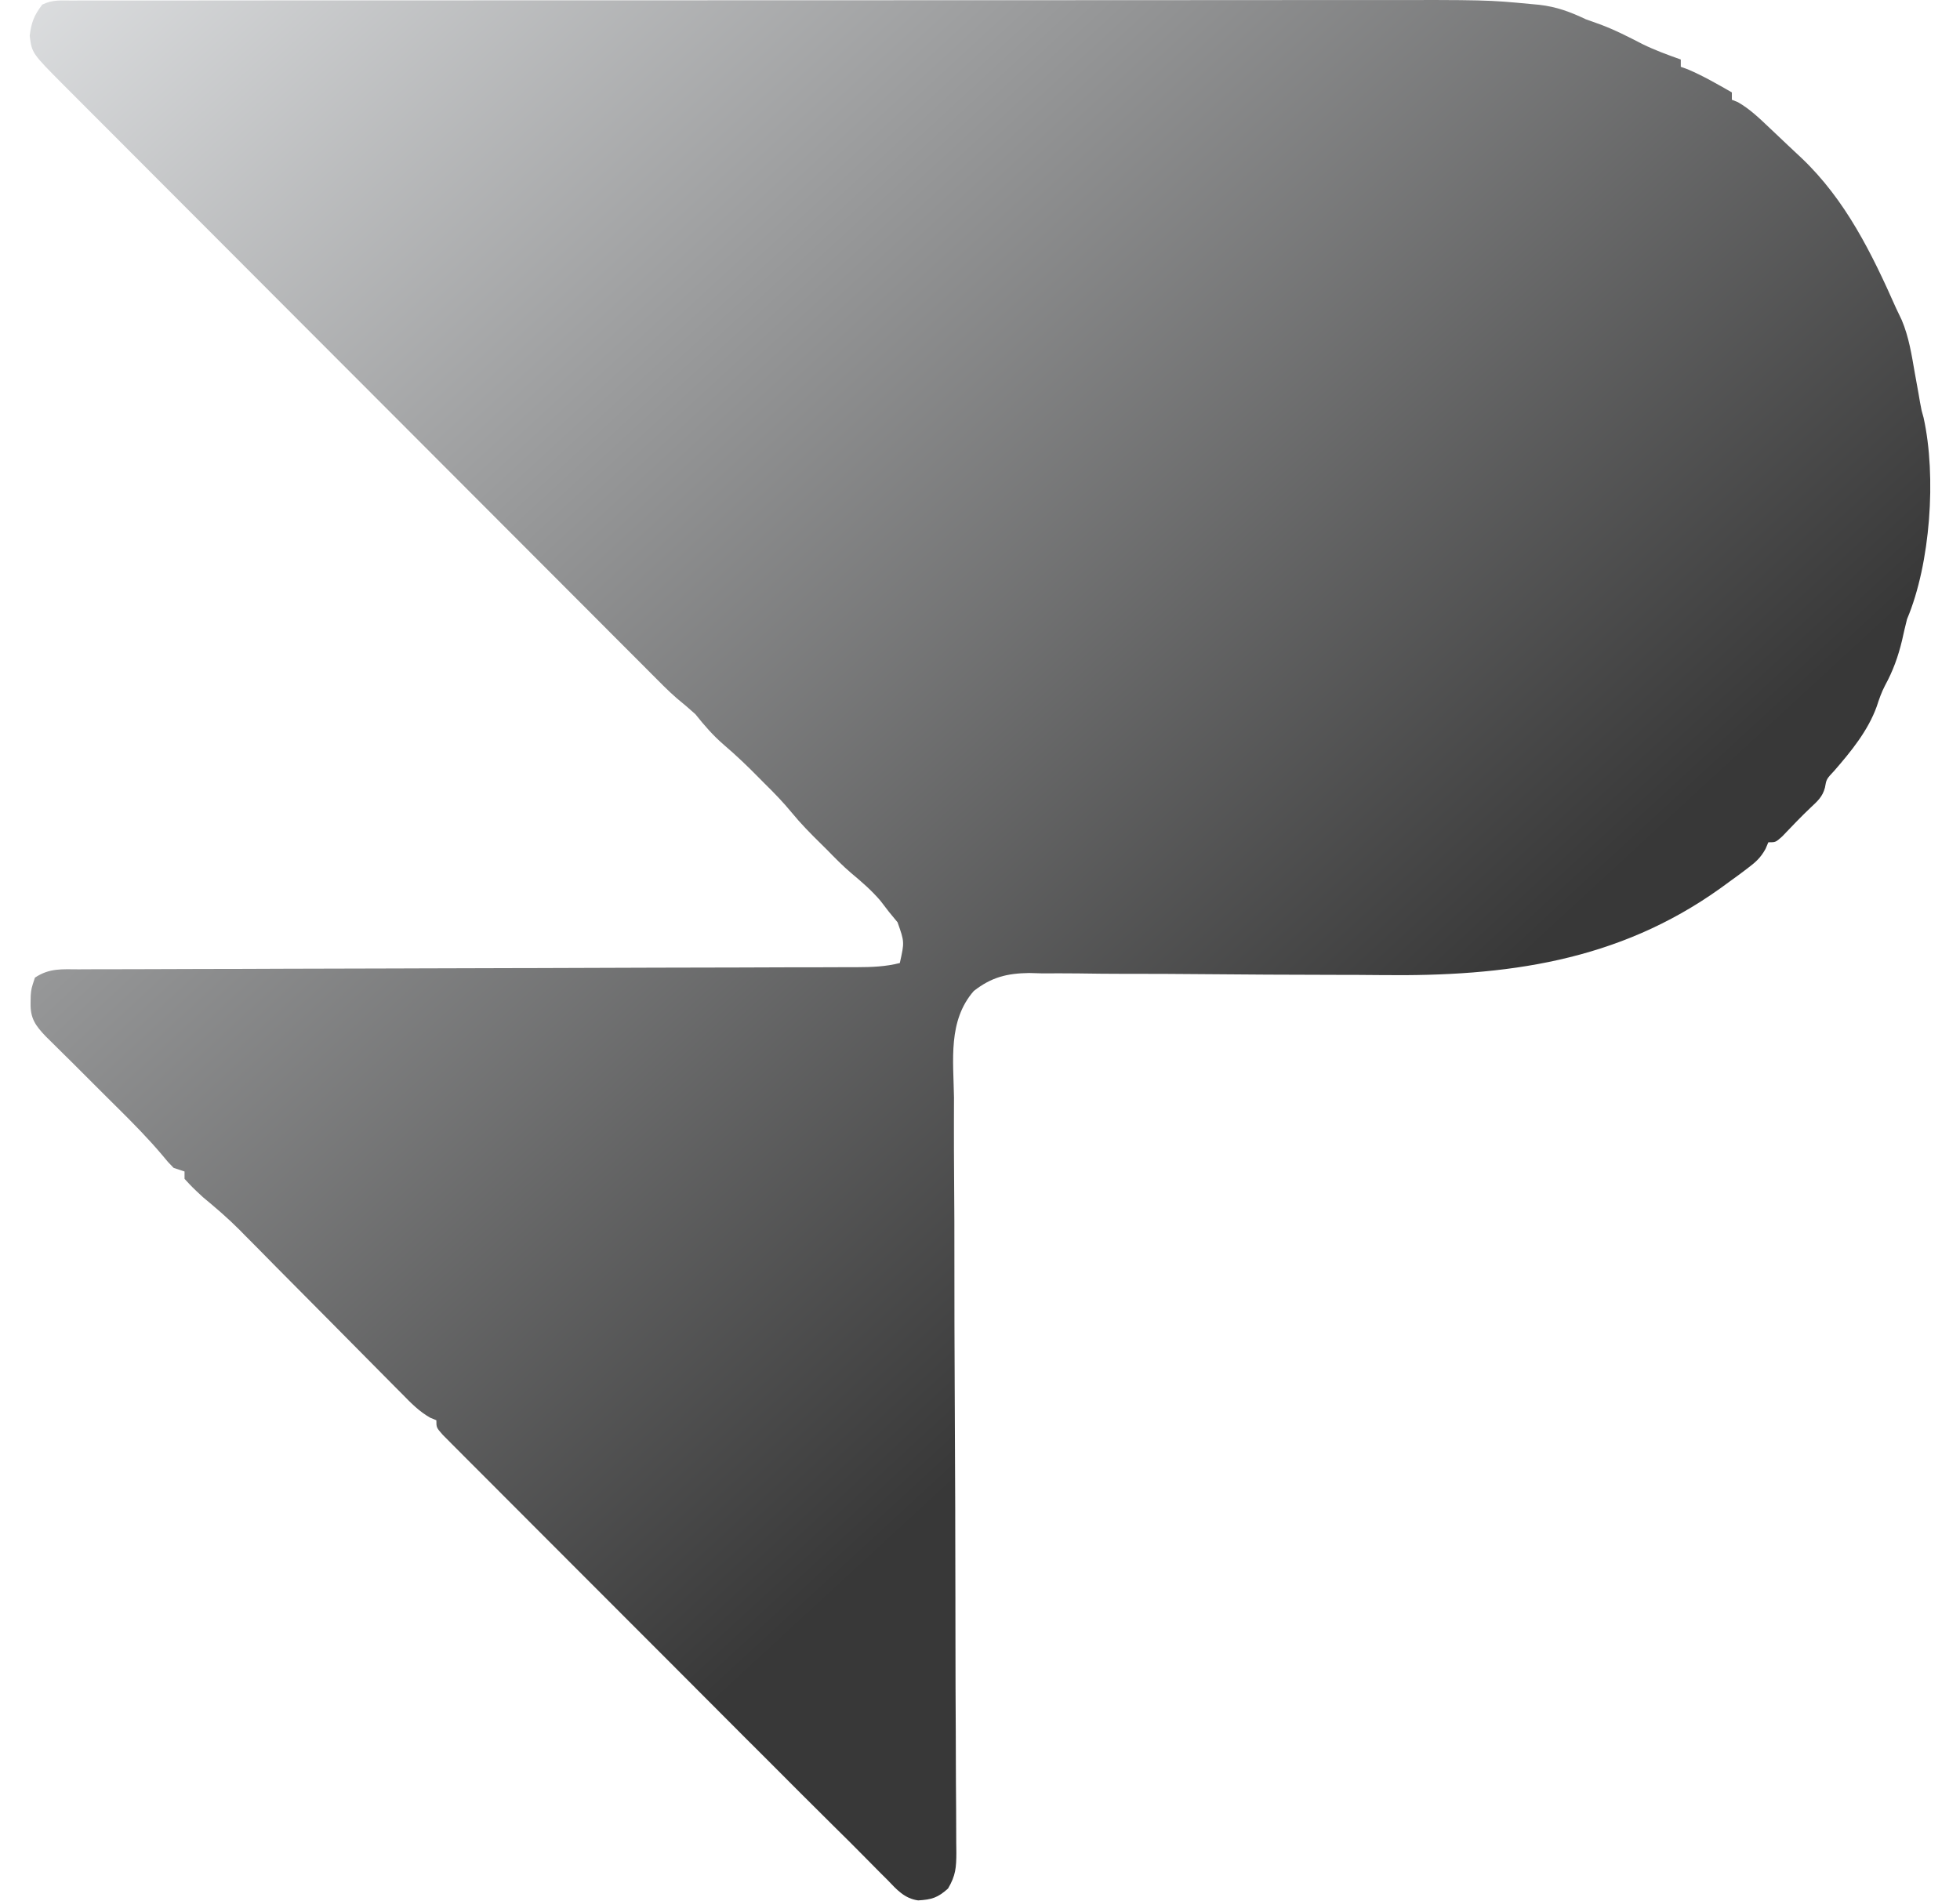
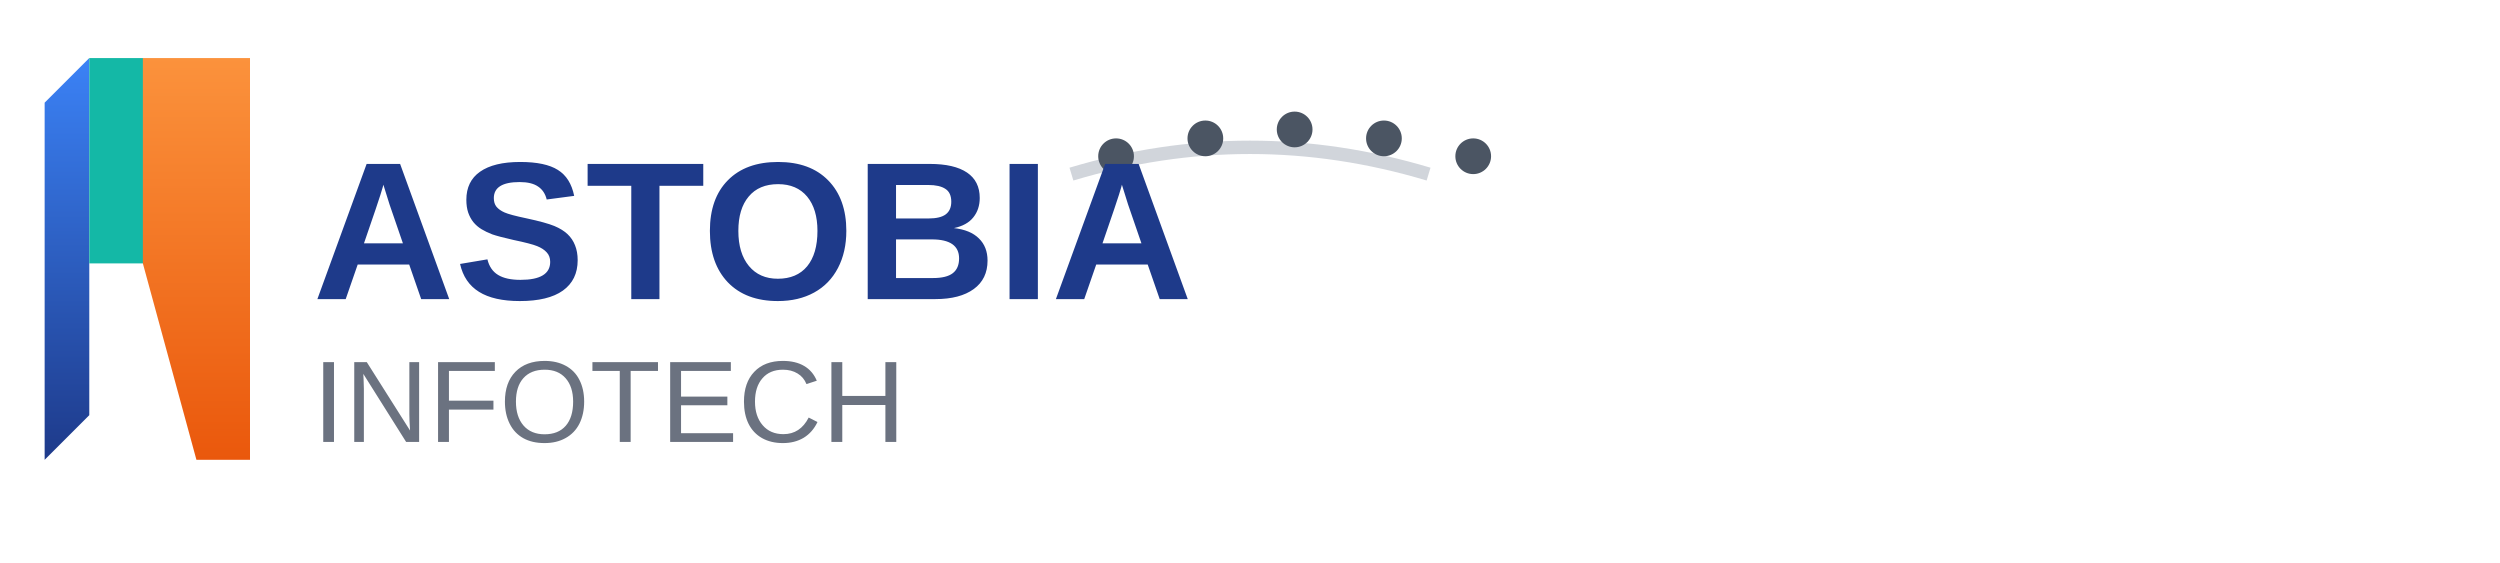
- <svg xmlns="http://www.w3.org/2000/svg" width="33" height="32" viewBox="0 0 33 32" fill="none">
-   <path d="M1.224 0.009C1.264 0.009 1.305 0.009 1.347 0.008C1.485 0.008 1.622 0.008 1.76 0.008C1.859 0.008 1.958 0.008 2.057 0.008C2.33 0.008 2.604 0.008 2.877 0.008C3.171 0.008 3.466 0.007 3.76 0.007C4.338 0.007 4.916 0.006 5.493 0.006C5.963 0.006 6.433 0.006 6.903 0.006C8.235 0.005 9.568 0.005 10.901 0.005C10.973 0.005 11.045 0.005 11.119 0.005C11.191 0.005 11.263 0.005 11.337 0.005C12.502 0.005 13.666 0.005 14.831 0.004C16.027 0.003 17.223 0.003 18.419 0.003C19.09 0.003 19.762 0.002 20.433 0.002C21.005 0.001 21.577 0.001 22.15 0.001C22.441 0.002 22.733 0.002 23.024 0.001C25.038 -0.002 25.038 -0.002 25.777 0.068C25.823 0.072 25.869 0.076 25.917 0.081C26.21 0.115 26.438 0.2 26.701 0.325C26.779 0.354 26.857 0.382 26.936 0.409C27.186 0.501 27.418 0.621 27.655 0.743C27.865 0.846 28.079 0.924 28.299 1.002C28.299 1.043 28.299 1.083 28.299 1.125C28.338 1.139 28.377 1.153 28.418 1.168C28.676 1.278 28.916 1.417 29.159 1.556C29.159 1.597 29.159 1.638 29.159 1.68C29.192 1.693 29.224 1.706 29.258 1.719C29.462 1.835 29.623 1.992 29.793 2.153C29.846 2.204 29.846 2.204 29.901 2.255C29.971 2.321 30.041 2.388 30.111 2.454C30.184 2.524 30.258 2.592 30.332 2.661C31.074 3.366 31.515 4.267 31.924 5.19C31.955 5.256 31.986 5.321 32.019 5.389C32.14 5.675 32.186 5.975 32.239 6.28C32.259 6.394 32.28 6.509 32.301 6.623C32.31 6.673 32.318 6.724 32.327 6.775C32.352 6.912 32.352 6.912 32.387 7.034C32.605 8.02 32.504 9.488 32.108 10.426C32.078 10.545 32.05 10.664 32.024 10.784C31.957 11.061 31.873 11.295 31.737 11.544C31.677 11.659 31.638 11.773 31.598 11.896C31.451 12.304 31.168 12.65 30.887 12.974C30.751 13.119 30.751 13.119 30.726 13.263C30.686 13.417 30.6 13.491 30.486 13.598C30.32 13.754 30.164 13.921 30.005 14.086C29.896 14.183 29.896 14.183 29.773 14.183C29.75 14.238 29.75 14.238 29.726 14.294C29.641 14.447 29.559 14.518 29.42 14.623C29.373 14.658 29.326 14.693 29.278 14.73C29.202 14.785 29.202 14.785 29.125 14.841C29.072 14.88 29.02 14.918 28.966 14.957C27.241 16.191 25.354 16.444 23.269 16.419C23.003 16.416 22.737 16.415 22.471 16.415C21.715 16.414 20.96 16.41 20.204 16.403C19.784 16.399 19.364 16.397 18.944 16.398C18.68 16.398 18.416 16.395 18.152 16.391C17.95 16.388 17.747 16.39 17.544 16.39C17.436 16.387 17.436 16.387 17.326 16.384C16.953 16.39 16.693 16.454 16.395 16.687C15.959 17.188 16.052 17.849 16.062 18.477C16.062 18.62 16.061 18.763 16.061 18.906C16.06 19.212 16.062 19.519 16.064 19.826C16.069 20.31 16.069 20.795 16.069 21.28C16.069 21.959 16.07 22.639 16.074 23.318C16.078 24.017 16.081 24.715 16.083 25.414C16.083 25.457 16.083 25.5 16.083 25.545C16.084 26.015 16.085 26.485 16.086 26.956C16.086 26.997 16.086 27.038 16.086 27.081C16.086 27.287 16.086 27.493 16.087 27.699C16.087 28.181 16.089 28.663 16.092 29.145C16.094 29.445 16.094 29.744 16.095 30.044C16.095 30.183 16.096 30.322 16.098 30.461C16.099 30.65 16.1 30.84 16.1 31.029C16.101 31.084 16.101 31.14 16.102 31.197C16.101 31.446 16.091 31.581 15.962 31.8C15.788 31.956 15.687 31.986 15.459 32C15.23 31.969 15.097 31.818 14.945 31.658C14.888 31.601 14.888 31.601 14.829 31.543C14.74 31.454 14.652 31.365 14.564 31.275C14.397 31.105 14.228 30.937 14.058 30.77C13.668 30.384 13.28 29.996 12.893 29.607C12.776 29.491 12.66 29.374 12.543 29.258C12.137 28.851 11.731 28.444 11.325 28.037C10.946 27.657 10.568 27.279 10.189 26.9C9.863 26.573 9.536 26.247 9.21 25.92C9.016 25.725 8.822 25.531 8.627 25.336C8.445 25.154 8.264 24.972 8.082 24.79C8.015 24.723 7.948 24.656 7.881 24.589C7.79 24.498 7.7 24.407 7.609 24.316C7.558 24.265 7.507 24.214 7.455 24.161C7.347 24.038 7.347 24.038 7.347 23.915C7.296 23.894 7.296 23.894 7.245 23.873C7.059 23.768 6.922 23.628 6.775 23.477C6.743 23.445 6.711 23.413 6.678 23.38C6.573 23.275 6.469 23.169 6.364 23.063C6.291 22.989 6.218 22.915 6.145 22.842C5.952 22.648 5.76 22.454 5.568 22.259C5.261 21.949 4.953 21.639 4.645 21.329C4.538 21.221 4.431 21.113 4.325 21.004C4.258 20.938 4.192 20.871 4.126 20.804C4.097 20.774 4.067 20.744 4.037 20.713C3.839 20.514 3.631 20.336 3.415 20.157C3.238 19.992 3.238 19.992 3.107 19.85C3.107 19.809 3.107 19.768 3.107 19.726C3.047 19.706 2.986 19.686 2.923 19.665C2.829 19.569 2.829 19.569 2.728 19.446C2.496 19.172 2.248 18.92 1.994 18.668C1.951 18.626 1.909 18.583 1.865 18.54C1.783 18.458 1.701 18.377 1.619 18.295C1.48 18.157 1.341 18.018 1.203 17.879C1.13 17.807 1.13 17.807 1.056 17.734C1.009 17.688 0.963 17.641 0.915 17.594C0.868 17.547 0.82 17.501 0.772 17.453C0.595 17.267 0.51 17.148 0.515 16.893C0.516 16.851 0.516 16.809 0.517 16.766C0.527 16.647 0.527 16.647 0.588 16.462C0.832 16.299 1.044 16.321 1.327 16.322C1.413 16.322 1.413 16.322 1.501 16.321C1.694 16.32 1.887 16.32 2.08 16.32C2.218 16.32 2.357 16.319 2.495 16.319C2.793 16.317 3.091 16.317 3.389 16.316C3.859 16.316 4.33 16.314 4.801 16.312C5.461 16.31 6.121 16.308 6.781 16.307C6.844 16.306 6.844 16.306 6.908 16.306C6.95 16.306 6.992 16.306 7.035 16.306C7.63 16.305 8.224 16.303 8.818 16.301C8.86 16.301 8.902 16.301 8.945 16.301C9.642 16.299 10.339 16.297 11.036 16.294C11.505 16.293 11.973 16.292 12.441 16.291C12.732 16.29 13.023 16.289 13.315 16.288C13.45 16.288 13.585 16.288 13.72 16.288C13.905 16.287 14.089 16.287 14.273 16.286C14.327 16.286 14.38 16.286 14.436 16.286C14.682 16.285 14.91 16.277 15.15 16.216C15.229 15.861 15.229 15.861 15.112 15.53C15.064 15.472 15.015 15.414 14.966 15.353C14.919 15.292 14.872 15.231 14.824 15.168C14.675 14.993 14.508 14.849 14.332 14.702C14.187 14.579 14.055 14.443 13.921 14.306C13.887 14.273 13.853 14.239 13.818 14.204C13.647 14.036 13.481 13.868 13.33 13.683C13.187 13.509 13.037 13.354 12.877 13.197C12.845 13.165 12.812 13.132 12.779 13.098C12.589 12.904 12.396 12.72 12.189 12.543C12.005 12.384 11.861 12.218 11.709 12.027C11.607 11.934 11.502 11.845 11.395 11.758C11.246 11.629 11.111 11.489 10.972 11.35C10.907 11.284 10.841 11.219 10.776 11.153C10.74 11.117 10.704 11.081 10.667 11.044C10.628 11.005 10.589 10.966 10.55 10.927C10.463 10.84 10.376 10.753 10.289 10.666C10.243 10.62 10.197 10.574 10.15 10.526C9.12 9.495 8.09 8.464 7.061 7.432C6.909 7.28 6.757 7.127 6.605 6.975C6.574 6.945 6.544 6.914 6.513 6.883C6.022 6.391 5.531 5.9 5.04 5.408C4.536 4.903 4.032 4.398 3.527 3.892C3.244 3.609 2.961 3.325 2.678 3.042C2.412 2.776 2.146 2.509 1.88 2.242C1.782 2.145 1.685 2.047 1.587 1.949C1.454 1.816 1.32 1.682 1.187 1.548C1.149 1.51 1.11 1.471 1.07 1.431C0.537 0.895 0.537 0.895 0.5 0.602C0.528 0.376 0.574 0.258 0.711 0.078C0.885 -0.009 1.03 0.009 1.224 0.009Z" fill="url(#paint0_linear_7184_860)" />
+ <svg xmlns="http://www.w3.org/2000/svg" width="200" height="45" viewBox="0 0 280 60" fill="none">
  <defs>
-     <linearGradient id="paint0_linear_7184_860" x1="-1.74" y1="-4.8" x2="21.3" y2="20.16" gradientUnits="userSpaceOnUse">
-       <stop stop-color="#F8FAFC" />
-       <stop offset="1" stop-color="#383838" />
+     <linearGradient id="blueGrad" x1="0%" y1="100%" x2="0%" y2="0%">
+       <stop offset="0%" style="stop-color:#1e3a8a;stop-opacity:1" />
+       <stop offset="100%" style="stop-color:#3b82f6;stop-opacity:1" />
+     </linearGradient>
+     <linearGradient id="orangeGrad" x1="0%" y1="100%" x2="0%" y2="0%">
+       <stop offset="0%" style="stop-color:#ea580c;stop-opacity:1" />
+       <stop offset="100%" style="stop-color:#fb923c;stop-opacity:1" />
    </linearGradient>
  </defs>
+   <path d="M5 50 L5 10 L10 5 L10 45 Z" fill="url(#blueGrad)" />
+   <path d="M10 5 L16 5 L20 12 L16 28 L10 28 Z" fill="#14b8a6" />
+   <path d="M16 28 L16 5 L28 5 L28 50 L22 50 Z" fill="url(#orangeGrad)" />
+   <path d="M 120 18 Q 140 12, 160 18" stroke="#d1d5db" stroke-width="1.5" fill="none" />
+   <circle cx="125" cy="16" r="2" fill="#4b5563" />
+   <circle cx="135" cy="14" r="2" fill="#4b5563" />
+   <circle cx="145" cy="13" r="2" fill="#4b5563" />
+   <circle cx="155" cy="14" r="2" fill="#4b5563" />
+   <circle cx="165" cy="16" r="2" fill="#4b5563" />
+   <text x="35" y="32" font-family="Arial, sans-serif" font-size="22" font-weight="bold" fill="#1e3a8a">ASTOBIA</text>
+   <text x="35" y="48" font-family="Arial, sans-serif" font-size="13" font-weight="normal" fill="#6b7280">INFOTECH</text>
</svg>
